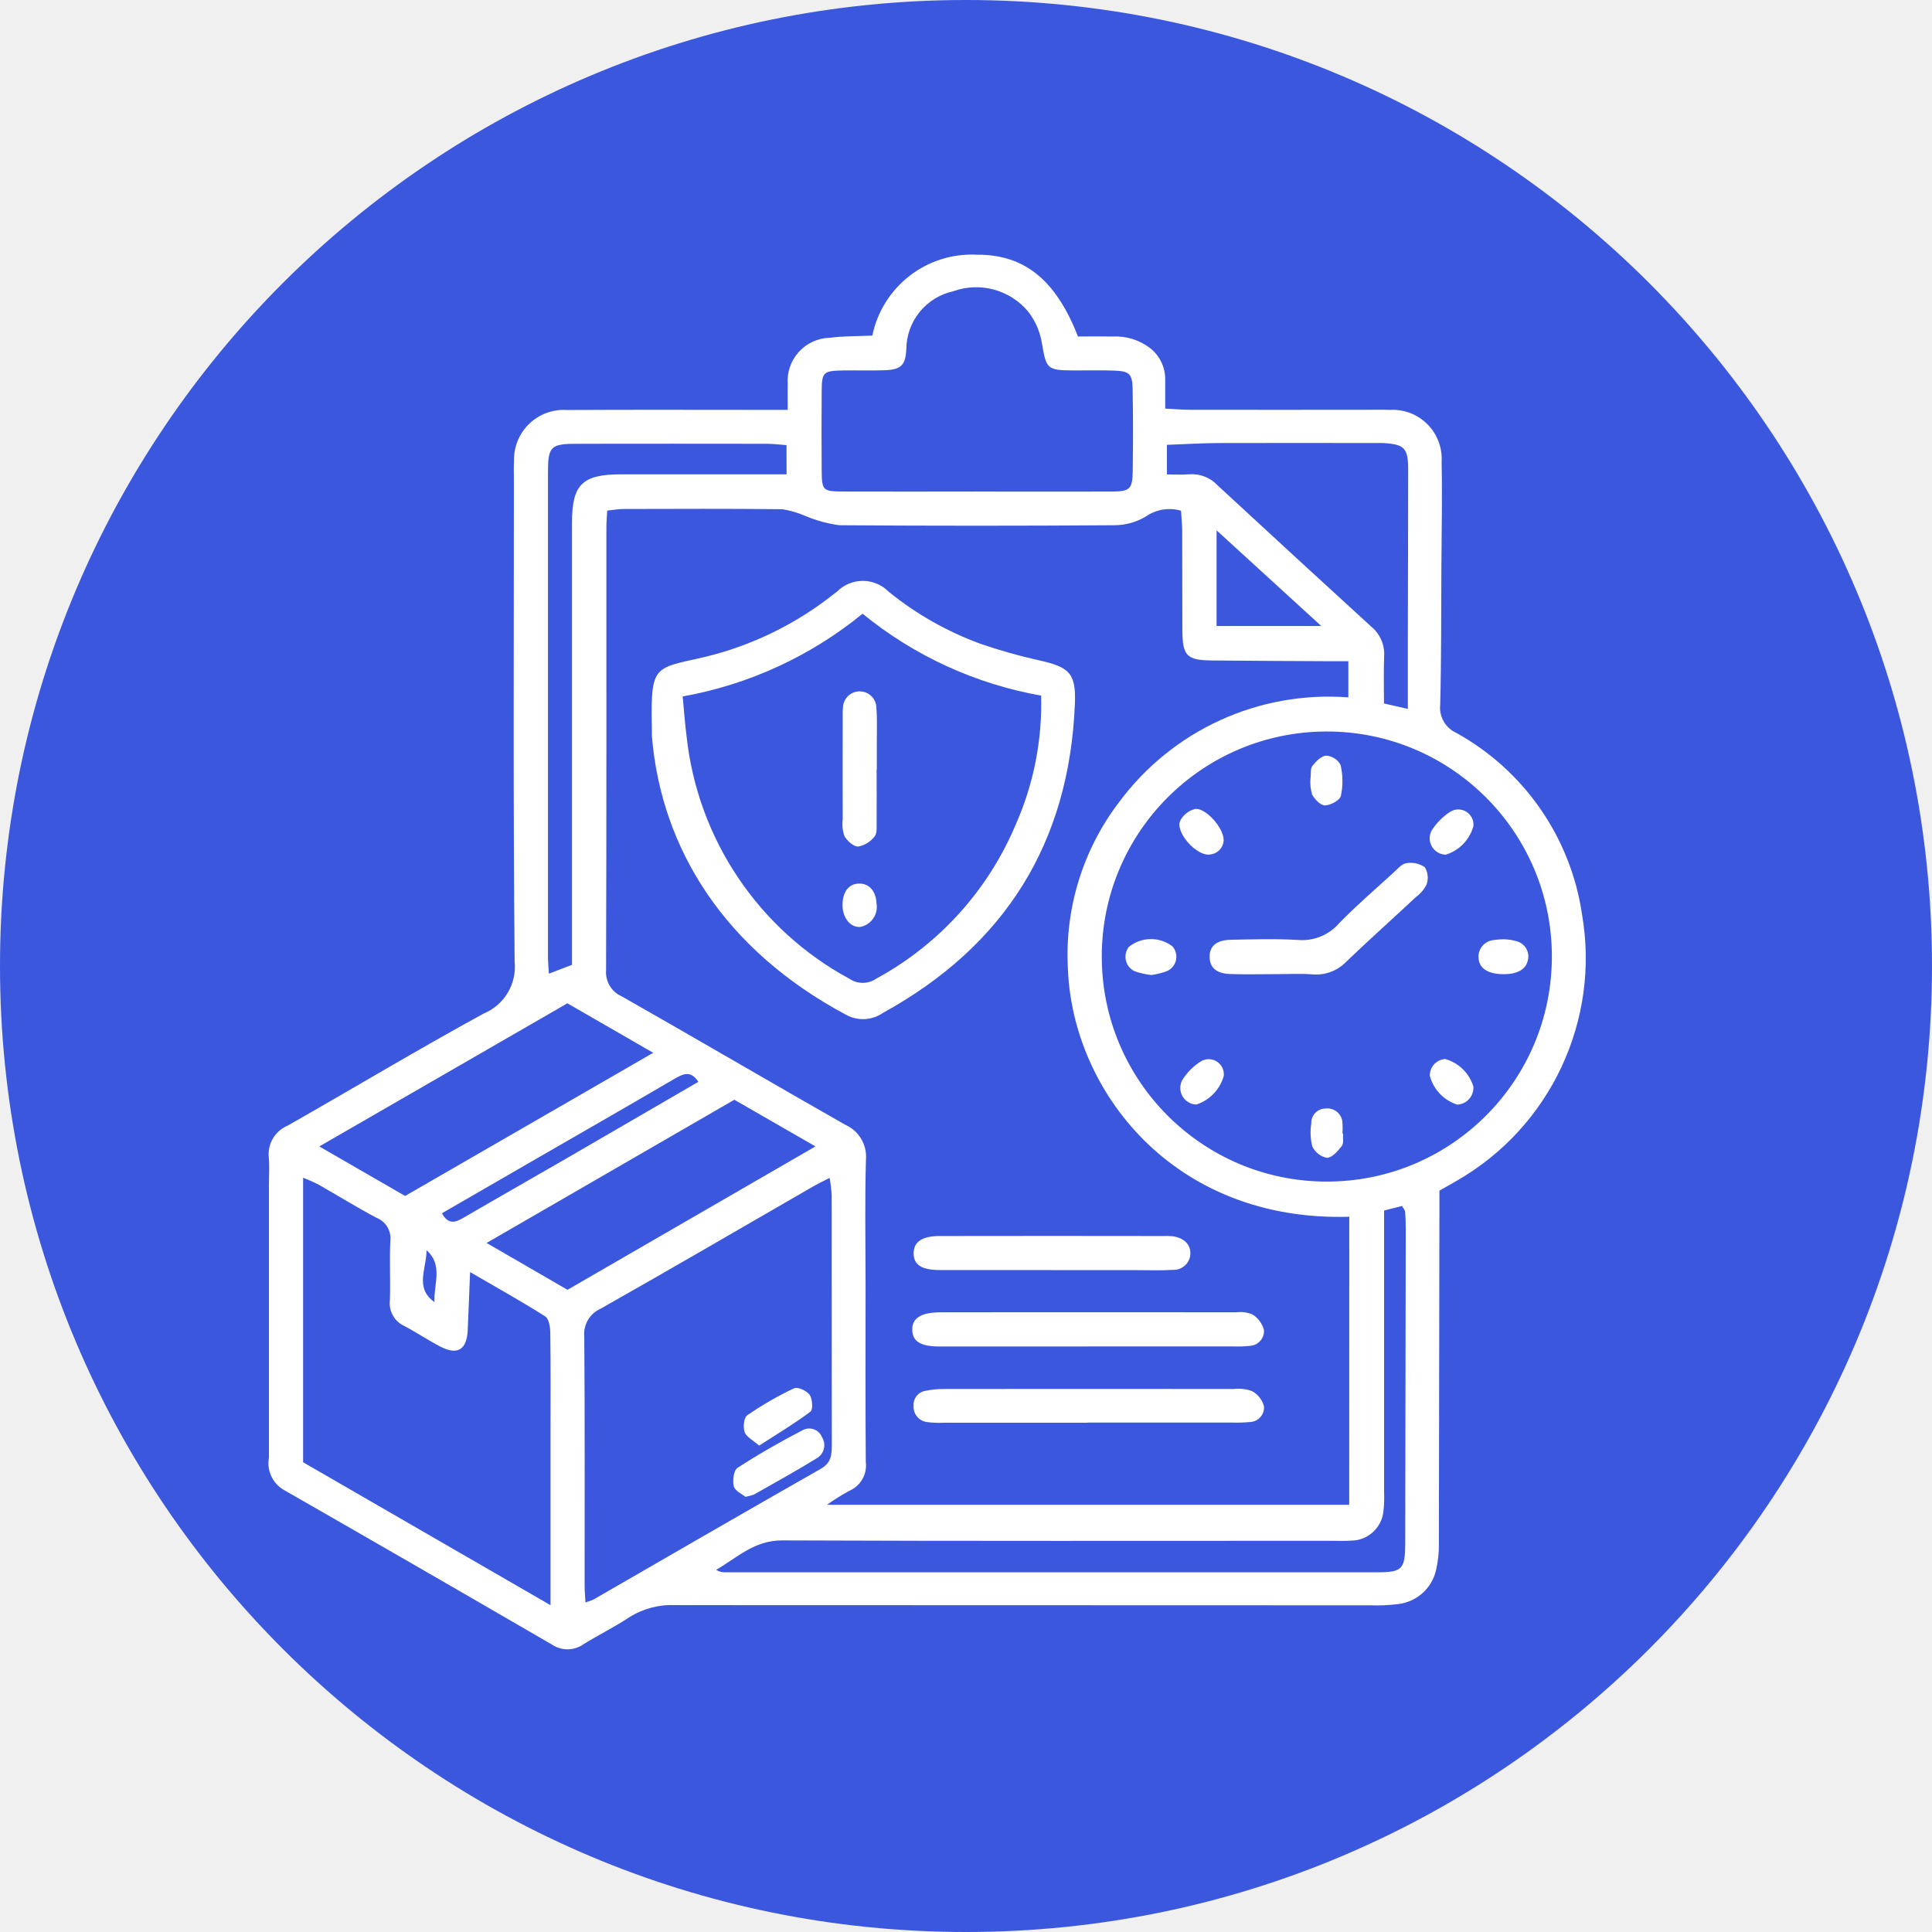
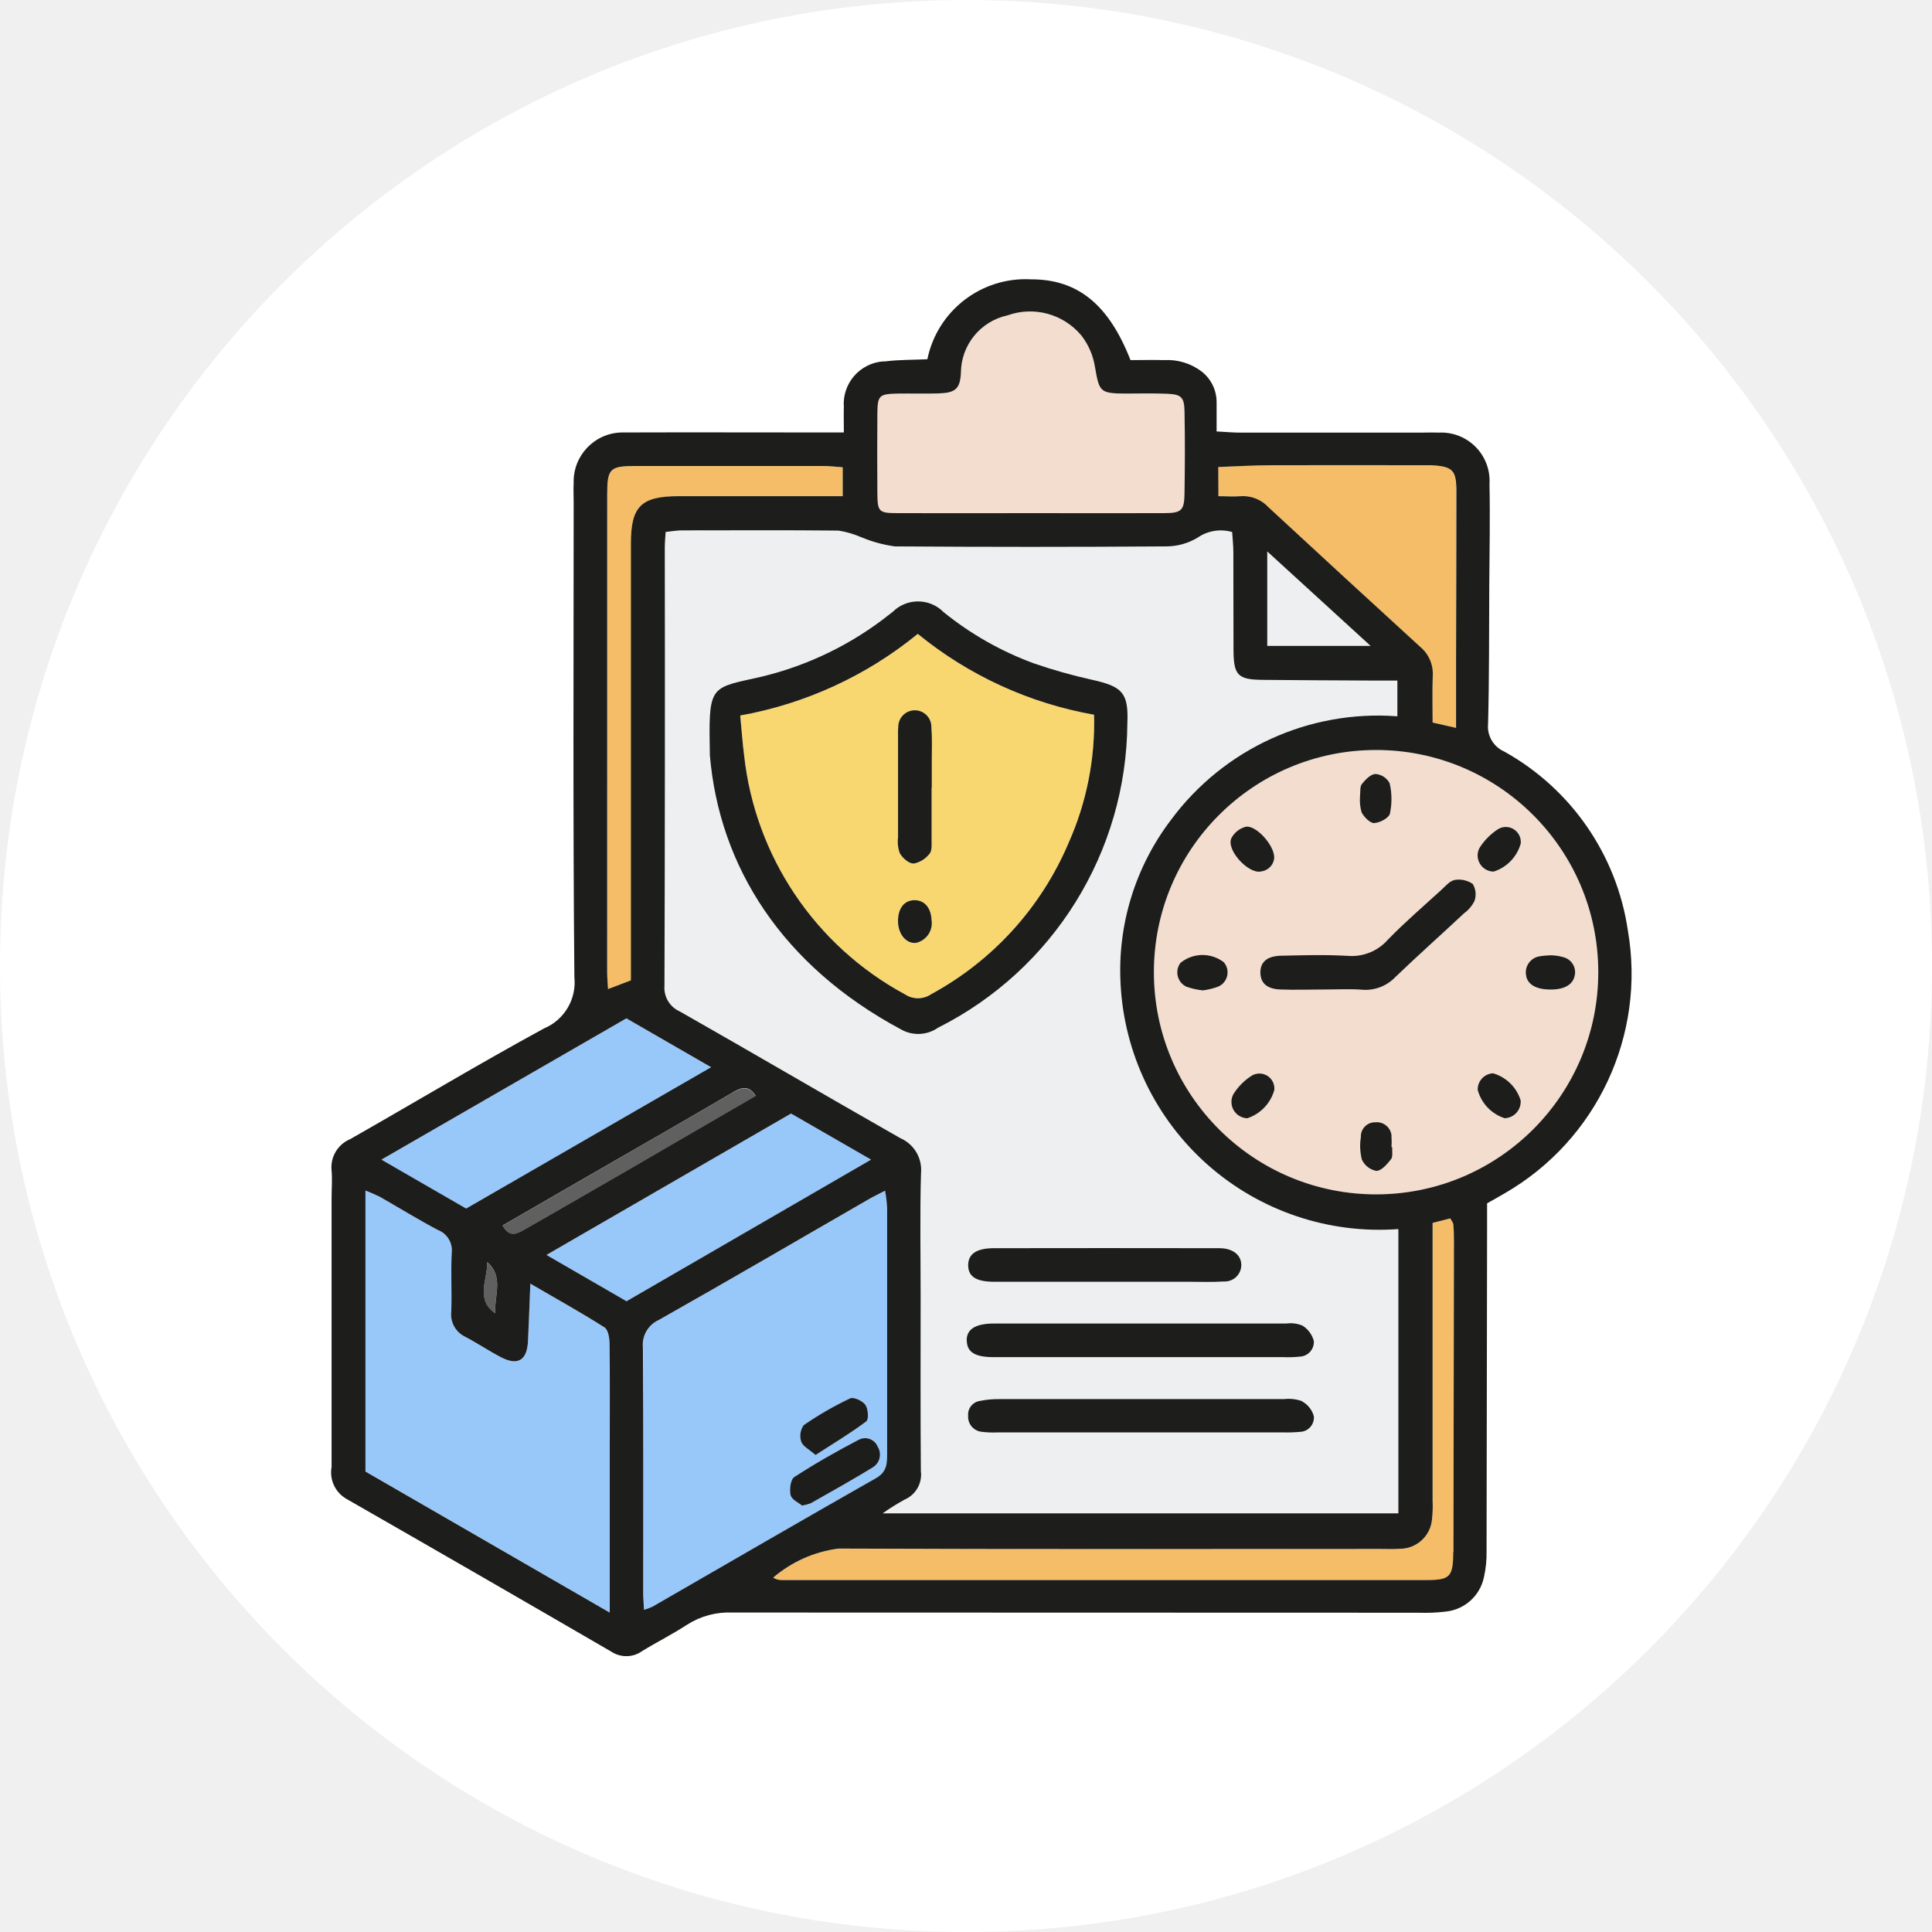
- <svg xmlns="http://www.w3.org/2000/svg" width="107" height="107" viewBox="0 0 107 107">
+ <svg xmlns="http://www.w3.org/2000/svg" width="70" height="70" viewBox="0 0 70 70">
  <defs>
    <clipPath id="clip-path">
-       <rect id="Rectángulo_404304" data-name="Rectángulo 404304" width="72.94" height="77.246" fill="#fff" />
+       <rect id="Rectángulo_404365" data-name="Rectángulo 404365" width="47.12" height="49.889" fill="none" />
+     </clipPath>
+     <clipPath id="clip-path-2">
+       <rect id="Rectángulo_404357" data-name="Rectángulo 404357" width="8.852" height="15.29" fill="none" />
+     </clipPath>
+     <clipPath id="clip-path-3">
+       <rect id="Rectángulo_404358" data-name="Rectángulo 404358" width="11.763" height="6.798" fill="none" />
+     </clipPath>
+     <clipPath id="clip-path-4">
+       <rect id="Rectángulo_404359" data-name="Rectángulo 404359" width="11.944" height="6.891" fill="none" />
+     </clipPath>
+     <clipPath id="clip-path-5">
+       <rect id="Rectángulo_404360" data-name="Rectángulo 404360" width="24.666" height="13.104" fill="none" />
+     </clipPath>
+     <clipPath id="clip-path-6">
+       <rect id="Rectángulo_404361" data-name="Rectángulo 404361" width="3.746" height="3.423" fill="none" />
+     </clipPath>
+     <clipPath id="clip-path-7">
+       <rect id="Rectángulo_404362" data-name="Rectángulo 404362" width="8.628" height="9.514" fill="none" />
+     </clipPath>
+     <clipPath id="clip-path-8">
+       <rect id="Rectángulo_404363" data-name="Rectángulo 404363" width="11.141" height="7.311" fill="none" />
+     </clipPath>
+     <clipPath id="clip-path-9">
+       <rect id="Rectángulo_404364" data-name="Rectángulo 404364" width="8.535" height="18.956" fill="none" />
    </clipPath>
  </defs>
-   <g id="Grupo_1103357" data-name="Grupo 1103357" transform="translate(-227 -2341.41)">
-     <g id="Grupo_1103356" data-name="Grupo 1103356">
-       <g id="Grupo_156312" data-name="Grupo 156312" transform="translate(227 2341.41)">
-         <path id="Elipse_5845" data-name="Elipse 5845" d="M53.5,0A53.5,53.5,0,1,1,0,53.5,53.5,53.5,0,0,1,53.5,0Z" fill="#3b57de" />
-       </g>
-     </g>
-     <g id="Grupo_1103253" data-name="Grupo 1103253" transform="translate(241.878 2355.518)">
-       <g id="Grupo_1103252" data-name="Grupo 1103252" clip-path="url(#clip-path)">
-         <path id="Trazado_879713" data-name="Trazado 879713" d="M28.749,8.594c0-.576-.012-1,0-1.422A2.391,2.391,0,0,1,31.075,4.6c.767-.1,1.548-.083,2.359-.121A5.625,5.625,0,0,1,39.248,0c2.628-.011,4.364,1.42,5.575,4.53.6,0,1.25-.015,1.9,0a3.169,3.169,0,0,1,2.083.633,2.18,2.18,0,0,1,.849,1.722c0,.5,0,1.005,0,1.636.5.026.913.065,1.325.066q5.032.007,10.064,0c.351,0,.7-.009,1.053.007a2.715,2.715,0,0,1,2.866,2.88c.039,1.911,0,3.823-.012,5.734-.014,2.574,0,5.15-.067,7.723a1.531,1.531,0,0,0,.905,1.558,13.782,13.782,0,0,1,6.95,10.041,14.224,14.224,0,0,1-6.907,14.74c-.3.18-.607.346-.991.564,0,.408,0,.831,0,1.253q-.011,9.128-.029,18.256a6.157,6.157,0,0,1-.156,1.5,2.443,2.443,0,0,1-2.137,1.893,9.683,9.683,0,0,1-1.517.064q-19.251,0-38.5-.011a4.37,4.37,0,0,0-2.538.68c-.812.535-1.69.97-2.519,1.48a1.531,1.531,0,0,1-1.741.033Q8.281,72.67.825,68.4a1.712,1.712,0,0,1-.809-1.778q.006-7.548,0-15.1c0-.507.036-1.017-.007-1.521a1.715,1.715,0,0,1,1.047-1.768c3.625-2.061,7.2-4.21,10.858-6.209a2.8,2.8,0,0,0,1.71-2.873c-.084-8.894-.042-17.788-.041-26.682,0-.351-.014-.7.007-1.053A2.752,2.752,0,0,1,16.524,8.6c3.589-.02,7.178-.007,10.766-.007h1.459m31.1,44.687c-9.754.292-15.34-6.985-15.584-13.757a13.938,13.938,0,0,1,2.832-9.2,14.435,14.435,0,0,1,12.7-5.807V22.512c-.478,0-.864,0-1.25,0-2.107-.012-4.213-.019-6.32-.041-1.377-.015-1.614-.259-1.622-1.665-.011-1.834,0-3.667-.009-5.5,0-.377-.043-.755-.066-1.128a2.285,2.285,0,0,0-1.946.32,3.417,3.417,0,0,1-1.76.484q-7.607.054-15.214,0a7.387,7.387,0,0,1-1.878-.512,5.183,5.183,0,0,0-1.285-.375c-2.925-.033-5.851-.02-8.777-.013-.3,0-.594.056-.918.089-.019.343-.046.611-.046.88,0,8.192.007,16.385-.018,24.577a1.456,1.456,0,0,0,.874,1.449c4.133,2.349,8.234,4.754,12.366,7.105a1.936,1.936,0,0,1,1.153,1.942c-.067,2.3-.022,4.6-.021,6.9,0,3.277-.014,6.554.012,9.831a1.526,1.526,0,0,1-.907,1.6,12.42,12.42,0,0,0-1.243.777H59.845Zm-1.217-1.947a12.464,12.464,0,1,0-.053-24.928,12.464,12.464,0,1,0,.053,24.928M17.548,74.643a3.853,3.853,0,0,0,.457-.171c4.186-2.411,8.362-4.839,12.563-7.224.61-.347.623-.812.622-1.368q-.006-6.9-.007-13.806a8.447,8.447,0,0,0-.114-.946c-.386.2-.665.33-.93.484-3.915,2.257-7.817,4.537-11.752,6.76a1.533,1.533,0,0,0-.906,1.556c.035,4.6.017,9.2.019,13.806,0,.27.027.54.047.91m-1.935.148V65.225c0-1.832.013-3.665-.013-5.5,0-.319-.073-.794-.283-.927-1.3-.827-2.651-1.577-4.159-2.454-.049,1.211-.086,2.216-.132,3.219-.049,1.075-.559,1.4-1.5.916-.692-.355-1.34-.8-2.029-1.158a1.384,1.384,0,0,1-.779-1.43c.034-1.091-.029-2.185.023-3.274a1.219,1.219,0,0,0-.764-1.278c-1.1-.583-2.16-1.242-3.244-1.858a8.886,8.886,0,0,0-.823-.363V66.877l13.7,7.914M39.2,13.117c2.5,0,4.993.009,7.489,0,1.018-.005,1.154-.139,1.167-1.145.019-1.521.023-3.043-.006-4.564-.015-.8-.19-.956-.979-.988s-1.56-.006-2.34-.011c-1.421-.009-1.462-.1-1.7-1.479a3.868,3.868,0,0,0-.762-1.776,3.748,3.748,0,0,0-4.153-1.131,3.311,3.311,0,0,0-2.6,3.215C35.273,6.15,35,6.371,34.069,6.4c-.74.022-1.482,0-2.223.009-1.142.02-1.209.082-1.217,1.189q-.016,2.165,0,4.33c.008,1.132.054,1.182,1.2,1.187,2.457.011,4.915,0,7.373,0M61.777,52.935c0,.558,0,.985,0,1.412q0,7.082,0,14.163a6.86,6.86,0,0,1-.033,1.051,1.812,1.812,0,0,1-1.814,1.657c-.349.027-.7.009-1.053.009-10.145,0-20.289.021-30.433-.022-1.544-.007-2.5.957-3.66,1.631a.857.857,0,0,0,.487.135q18.084,0,36.169,0c1.344,0,1.5-.185,1.508-1.592q.019-8.72.028-17.441c0-.312-.007-.624-.035-.934-.009-.1-.1-.188-.17-.323l-.991.255m1.312-27.779c0-1.334,0-2.5,0-3.663.006-3.2.018-6.4.018-9.594,0-1.205-.207-1.406-1.422-1.471-.117-.006-.234,0-.351,0-2.847,0-5.694-.008-8.541,0-1,0-2,.062-3.045.1v1.639c.467,0,.854.029,1.236-.007a1.945,1.945,0,0,1,1.571.614Q56.8,16.7,61.079,20.61a1.964,1.964,0,0,1,.7,1.643c-.033.85-.008,1.7-.008,2.6l1.314.3M2.806,49.386l4.753,2.743L21.3,44.2l-4.754-2.741L2.806,49.386m13.746,7.94,13.733-7.941L25.793,46.8,12.071,54.732l4.482,2.594M28.68,10.544c-.4-.028-.742-.072-1.084-.073q-5.263-.008-10.526,0c-1.46,0-1.6.148-1.6,1.615q0,13.392,0,26.784c0,.291.03.582.05.947l1.281-.488V37.993q0-11.579,0-23.158c0-2.112.569-2.67,2.714-2.672q4.035,0,8.07,0h1.1ZM58.3,20.565l-5.8-5.3v5.3ZM23.8,45.81c-.409-.628-.812-.466-1.3-.182-2.615,1.531-5.245,3.037-7.87,4.552L9.6,53.086c.339.632.723.524,1.174.26,1.88-1.095,3.772-2.169,5.656-3.259,2.449-1.417,4.894-2.841,7.369-4.278M8.742,55.133c.018.989-.676,2.094.441,2.871-.049-.981.5-2.048-.441-2.871" transform="translate(0 -0.001)" fill="#fff" />
-         <path id="Trazado_879714" data-name="Trazado 879714" d="M90.611,85.748c-.068-3.75-.043-3.74,2.424-4.278a18.476,18.476,0,0,0,7.279-3.313c.187-.141.366-.291.555-.429a2.012,2.012,0,0,1,2.859.02,17.765,17.765,0,0,0,5.057,2.871,29.713,29.713,0,0,0,3.249.92c1.7.375,2.072.719,2,2.422-.313,7.7-3.877,13.385-10.618,17.1a1.947,1.947,0,0,1-2.067.106c-6.666-3.566-10.214-9.126-10.74-15.417m21.556-2.254a21.567,21.567,0,0,1-9.889-4.536,21.8,21.8,0,0,1-9.963,4.582c.078.812.125,1.507.215,2.2a17.385,17.385,0,0,0,9.021,13.438,1.319,1.319,0,0,0,1.491-.012,17.367,17.367,0,0,0,7.705-8.5,16.54,16.54,0,0,0,1.42-7.169" transform="translate(-69.382 -59.079)" fill="#fff" />
-         <path id="Trazado_879715" data-name="Trazado 879715" d="M161.919,252.034q-4.1,0-8.192,0c-1.03,0-1.478-.28-1.5-.9-.026-.657.474-.991,1.553-.992q8.191-.008,16.383,0a1.739,1.739,0,0,1,.907.119,1.451,1.451,0,0,1,.637.866.826.826,0,0,1-.777.873,6.524,6.524,0,0,1-.934.03q-4.037,0-8.074,0" transform="translate(-116.582 -191.57)" fill="#fff" />
-         <path id="Trazado_879716" data-name="Trazado 879716" d="M162.192,270.157q-3.975,0-7.95,0a5.22,5.22,0,0,1-.933-.035.848.848,0,0,1-.752-.9.781.781,0,0,1,.669-.833,4.947,4.947,0,0,1,1.041-.1q8.008-.008,16.016,0a2.188,2.188,0,0,1,1.026.122,1.351,1.351,0,0,1,.654.838.806.806,0,0,1-.771.869,7.475,7.475,0,0,1-.933.032q-4.033,0-8.067,0" transform="translate(-116.837 -205.471)" fill="#fff" />
-         <path id="Trazado_879717" data-name="Trazado 879717" d="M160.229,233.965c-2.067,0-4.134.005-6.2,0-1.031,0-1.469-.291-1.468-.925s.459-.958,1.452-.96q6.2-.011,12.4,0a3.661,3.661,0,0,1,.468.011c.631.081,1,.428,1.008.934a.93.93,0,0,1-.992.93c-.66.043-1.325.015-1.988.015h-4.68" transform="translate(-116.839 -177.734)" fill="#fff" />
-         <path id="Trazado_879718" data-name="Trazado 879718" d="M226.161,150c-.818,0-1.637.023-2.455-.007-.749-.028-1.108-.345-1.13-.91-.023-.616.356-.969,1.166-.986,1.246-.026,2.5-.064,3.74.01a2.7,2.7,0,0,0,2.258-.919c.949-.976,1.987-1.867,2.994-2.787.228-.208.466-.5.732-.546a1.382,1.382,0,0,1,1.029.223,1.126,1.126,0,0,1,.1.946,1.877,1.877,0,0,1-.588.7c-1.282,1.2-2.59,2.364-3.854,3.577a2.313,2.313,0,0,1-1.887.711c-.7-.052-1.4-.011-2.1-.011Z" transform="translate(-170.461 -110.157)" fill="#fff" />
-         <path id="Trazado_879719" data-name="Trazado 879719" d="M204.106,163.863a4.308,4.308,0,0,1-.907-.2.888.888,0,0,1-.341-1.358,1.956,1.956,0,0,1,2.42-.025.871.871,0,0,1-.3,1.363,4.072,4.072,0,0,1-.873.219" transform="translate(-155.217 -123.972)" fill="#fff" />
-         <path id="Trazado_879720" data-name="Trazado 879720" d="M217.882,132.826a.827.827,0,0,1-.755.781c-.709.128-1.929-1.2-1.657-1.86a1.271,1.271,0,0,1,.82-.656c.565-.1,1.6,1.029,1.592,1.734" transform="translate(-164.989 -100.392)" fill="#fff" />
-         <path id="Trazado_879721" data-name="Trazado 879721" d="M287.641,161.922a2.715,2.715,0,0,1,.682.115.872.872,0,0,1,.579,1.109c-.132.51-.7.756-1.541.7-.707-.045-1.144-.354-1.169-.872a.917.917,0,0,1,.768-1,4.492,4.492,0,0,1,.681-.055" transform="translate(-219.18 -124.009)" fill="#fff" />
-         <path id="Trazado_879722" data-name="Trazado 879722" d="M218,191.167a2.331,2.331,0,0,1-1.518,1.586.919.919,0,0,1-.79-1.337,3.243,3.243,0,0,1,1.042-1.056.839.839,0,0,1,1.266.807" transform="translate(-165.102 -145.688)" fill="#fff" />
-         <path id="Trazado_879723" data-name="Trazado 879723" d="M246.448,119.725c.029-.237-.019-.528.1-.683.2-.25.507-.561.775-.568a.983.983,0,0,1,.788.519,3.922,3.922,0,0,1,.017,1.709c-.058.246-.565.52-.877.53-.24.008-.575-.334-.717-.6a2.415,2.415,0,0,1-.09-.908" transform="translate(-188.743 -90.734)" fill="#fff" />
-         <path id="Trazado_879724" data-name="Trazado 879724" d="M275.488,190.225a2.28,2.28,0,0,1,1.571,1.528.936.936,0,0,1-.9,1,2.293,2.293,0,0,1-1.513-1.592.91.91,0,0,1,.847-.933" transform="translate(-210.336 -145.685)" fill="#fff" />
-         <path id="Trazado_879725" data-name="Trazado 879725" d="M277.011,132.1a2.3,2.3,0,0,1-1.524,1.578.907.907,0,0,1-.791-1.332,3.443,3.443,0,0,1,1.051-1.057.843.843,0,0,1,1.265.811" transform="translate(-210.288 -100.452)" fill="#fff" />
-         <path id="Trazado_879726" data-name="Trazado 879726" d="M248.265,203.339c-.017.231.05.526-.068.678-.217.28-.539.653-.823.657a1.132,1.132,0,0,1-.814-.639,3.133,3.133,0,0,1-.054-1.258.792.792,0,0,1,.792-.833.834.834,0,0,1,.935.816,4.405,4.405,0,0,1,0,.578h.027" transform="translate(-188.761 -154.658)" fill="#fff" />
-         <path id="Trazado_879727" data-name="Trazado 879727" d="M110.562,281.424c-.183-.155-.575-.327-.64-.583-.08-.315-.007-.883.207-1.022,1.163-.755,2.373-1.443,3.6-2.083a.765.765,0,0,1,1.081.391.836.836,0,0,1-.258,1.14c-1.15.71-2.335,1.362-3.51,2.031a2.509,2.509,0,0,1-.484.126" transform="translate(-84.16 -212.634)" fill="#fff" />
-         <path id="Trazado_879728" data-name="Trazado 879728" d="M113.229,271.21c-.346-.3-.705-.475-.8-.741s-.048-.8.137-.93a18.572,18.572,0,0,1,2.6-1.5c.2-.095.706.138.864.364s.193.818.043.93c-.884.663-1.839,1.233-2.838,1.879" transform="translate(-86.066 -205.26)" fill="#fff" />
-         <path id="Trazado_879729" data-name="Trazado 879729" d="M137.623,107.5c0,.975.007,1.949,0,2.924,0,.269.032.616-.115.788a1.493,1.493,0,0,1-.9.556c-.253.013-.608-.306-.764-.569a1.917,1.917,0,0,1-.1-.911c-.007-1.871,0-3.742,0-5.613,0-.2-.006-.391.013-.584a.927.927,0,1,1,1.854.019c.05.62.02,1.246.023,1.87,0,.507,0,1.014,0,1.52" transform="translate(-103.951 -78.992)" fill="#fff" />
-         <path id="Trazado_879730" data-name="Trazado 879730" d="M135.748,149.958c-.013-.753.345-1.222.931-1.218.554,0,.918.423.951,1.1a1.133,1.133,0,0,1-.886,1.3c-.543.049-.983-.472-1-1.18" transform="translate(-103.963 -113.913)" fill="#fff" />
+   <g id="Grupo_1103451" data-name="Grupo 1103451" transform="translate(-764.445 -2638.285)">
+     <circle id="Elipse_11610" data-name="Elipse 11610" cx="35" cy="35" r="35" transform="translate(764.445 2638.285)" fill="#fff" />
+     <g id="Grupo_1103432" data-name="Grupo 1103432" transform="translate(776.445 2648.401)">
+       <g id="Grupo_1103431" data-name="Grupo 1103431" clip-path="url(#clip-path)">
+         <g id="Grupo_1103409" data-name="Grupo 1103409" transform="translate(1.241 33.02)" style="isolation: isolate">
+           <g id="Grupo_1103408" data-name="Grupo 1103408">
+             <g id="Grupo_1103407" data-name="Grupo 1103407" clip-path="url(#clip-path-2)">
+               <path id="Trazado_879802" data-name="Trazado 879802" d="M10.58,56.087c-.84-.534-1.712-1.018-2.686-1.585-.032.782-.056,1.431-.085,2.079-.032.694-.361.9-.969.592-.447-.229-.865-.517-1.31-.748a.894.894,0,0,1-.5-.924c.022-.7-.019-1.411.015-2.114a.788.788,0,0,0-.493-.825c-.71-.377-1.4-.8-2.1-1.2a5.722,5.722,0,0,0-.532-.234V61.3l8.848,5.111h0V60.238c0-1.183.008-2.367-.008-3.552,0-.206-.047-.513-.183-.6" transform="translate(-1.921 -51.127)" fill="#98c7f9" />
+             </g>
+           </g>
+         </g>
+         <g id="Grupo_1103412" data-name="Grupo 1103412" transform="translate(7.804 30.231)" style="isolation: isolate">
+           <g id="Grupo_1103411" data-name="Grupo 1103411">
+             <g id="Grupo_1103410" data-name="Grupo 1103410" clip-path="url(#clip-path-3)">
+               <path id="Trazado_879803" data-name="Trazado 879803" d="M20.945,46.809l-8.862,5.123,2.895,1.675,8.869-5.128Z" transform="translate(-12.083 -46.809)" fill="#98c7f9" />
+             </g>
+           </g>
+         </g>
+         <path id="Trazado_879804" data-name="Trazado 879804" d="M8.969,57c-.032-.633.323-1.323-.285-1.854.012.639-.437,1.352.285,1.854" transform="translate(-3.031 -19.529)" fill="#606060" />
+         <g id="Grupo_1103415" data-name="Grupo 1103415" transform="translate(1.82 26.781)" style="isolation: isolate">
+           <g id="Grupo_1103414" data-name="Grupo 1103414">
+             <g id="Grupo_1103413" data-name="Grupo 1103413" clip-path="url(#clip-path-4)">
+               <path id="Trazado_879805" data-name="Trazado 879805" d="M14.762,43.238l-3.07-1.77-8.874,5.12,3.07,1.772Z" transform="translate(-2.818 -41.467)" fill="#98c7f9" />
+             </g>
+           </g>
+         </g>
+         <path id="Trazado_879806" data-name="Trazado 879806" d="M26.344,60.663q0-4.456,0-8.917a5.4,5.4,0,0,0-.074-.611c-.249.129-.429.213-.6.313-2.528,1.458-5.049,2.93-7.59,4.366a.99.99,0,0,0-.585,1c.023,2.971.011,5.942.012,8.917,0,.174.017.349.03.588h0a2.423,2.423,0,0,0,.3-.11c2.7-1.557,5.4-3.125,8.114-4.666.394-.224.4-.524.4-.884M23.315,59.63a12.012,12.012,0,0,1,1.679-.969c.129-.061.456.089.558.235s.125.528.028.6c-.571.428-1.188.8-1.833,1.214h0c-.223-.194-.455-.307-.517-.479a.674.674,0,0,1,.088-.6m.247,2.832a1.569,1.569,0,0,1-.311.081h0c-.118-.1-.371-.211-.413-.376-.052-.2,0-.57.134-.66.751-.488,1.533-.932,2.325-1.345a.494.494,0,0,1,.671.194.526.526,0,0,1,.027.058.54.54,0,0,1-.167.736c-.743.459-1.508.88-2.267,1.312" transform="translate(-6.193 -18.11)" fill="#98c7f9" />
+         <path id="Trazado_879807" data-name="Trazado 879807" d="M54.186,26.414a8.05,8.05,0,1,0,8.067,8.033,8.05,8.05,0,0,0-8.067-8.033m-.564,1.671c.019-.153-.012-.341.065-.441.129-.161.327-.362.5-.367a.634.634,0,0,1,.509.335,2.536,2.536,0,0,1,.011,1.1c-.037.159-.365.336-.566.342-.155.005-.371-.216-.463-.388a1.564,1.564,0,0,1-.058-.586ZM48.627,34.9a.546.546,0,0,1-.136.087,2.651,2.651,0,0,1-.564.141h0A2.792,2.792,0,0,1,47.342,35a.573.573,0,0,1-.22-.877,1.264,1.264,0,0,1,1.563-.016.562.562,0,0,1-.058.793m.329-5.284a.82.82,0,0,1,.53-.424c.365-.065,1.033.665,1.028,1.12h0a.533.533,0,0,1-.488.5c-.458.083-1.246-.775-1.07-1.2m.581,10.146a.594.594,0,0,1-.51-.863,2.1,2.1,0,0,1,.673-.682.542.542,0,0,1,.818.521,1.5,1.5,0,0,1-.98,1.024m5.2,1.482c-.14.181-.348.422-.532.424a.731.731,0,0,1-.526-.413,2.026,2.026,0,0,1-.035-.812.511.511,0,0,1,.484-.537h.027a.539.539,0,0,1,.6.47.423.423,0,0,1,0,.057,2.769,2.769,0,0,1,0,.373h.021c-.011.149.032.34-.044.438m3.034-9.36a1.208,1.208,0,0,1-.38.452c-.828.775-1.673,1.527-2.489,2.31a1.494,1.494,0,0,1-1.219.459c-.452-.034-.9-.007-1.356-.007h0c-.528,0-1.057.015-1.586,0-.484-.018-.716-.223-.73-.588-.015-.4.23-.626.753-.637.8-.017,1.615-.041,2.415.006a1.745,1.745,0,0,0,1.458-.594c.613-.63,1.283-1.206,1.934-1.8.147-.134.3-.323.473-.353a.894.894,0,0,1,.665.144.728.728,0,0,1,.065.611m1.111,7.879h-.02a1.482,1.482,0,0,1-.977-1.028.588.588,0,0,1,.547-.6l0,0a1.473,1.473,0,0,1,1.015.987.6.6,0,0,1-.561.645m.561-9.958a1.485,1.485,0,0,1-.984,1.019.585.585,0,0,1-.511-.86,2.223,2.223,0,0,1,.679-.683.545.545,0,0,1,.817.524Zm1.122,4.044v0a1.757,1.757,0,0,1,.44.074.564.564,0,0,1,.379.7l-.005.015c-.085.329-.452.488-1,.452-.457-.029-.739-.229-.755-.563a.592.592,0,0,1,.5-.646,2.949,2.949,0,0,1,.44-.036" transform="translate(-16.345 -9.355)" fill="#f2ddcf" />
+         <g id="Grupo_1103418" data-name="Grupo 1103418" transform="translate(16.014 34.029)" style="isolation: isolate">
+           <g id="Grupo_1103417" data-name="Grupo 1103417">
+             <g id="Grupo_1103416" data-name="Grupo 1103416" clip-path="url(#clip-path-5)">
+               <path id="Trazado_879808" data-name="Trazado 879808" d="M49.33,52.69l-.64.165h0V62.913a4.412,4.412,0,0,1-.021.679,1.17,1.17,0,0,1-1.172,1.07c-.225.017-.452.006-.68.006-6.552,0-13.1.014-19.655-.014A4.534,4.534,0,0,0,24.8,65.707a.553.553,0,0,0,.315.087H48.47c.868,0,.969-.119.974-1.028q.013-5.631.018-11.264c0-.2,0-.4-.023-.6-.006-.065-.065-.121-.11-.209" transform="translate(-24.796 -52.69)" fill="#f5bd67" />
+             </g>
+           </g>
+         </g>
+         <path id="Trazado_879809" data-name="Trazado 879809" d="M17.943,45.547c-1.689.989-3.387,1.961-5.083,2.94L9.612,50.364c.219.408.467.338.758.168,1.214-.707,2.436-1.4,3.653-2.1,1.582-.915,3.161-1.835,4.759-2.763h0c-.264-.406-.524-.3-.84-.118" transform="translate(-3.404 -16.073)" fill="#606060" />
+         <g id="Grupo_1103421" data-name="Grupo 1103421" transform="translate(33.914 9.864)" style="isolation: isolate">
+           <g id="Grupo_1103420" data-name="Grupo 1103420">
+             <g id="Grupo_1103419" data-name="Grupo 1103419" clip-path="url(#clip-path-6)">
+               <path id="Trazado_879810" data-name="Trazado 879810" d="M52.512,18.7h3.746l-3.746-3.423Z" transform="translate(-52.512 -15.274)" fill="#edeff1" />
+             </g>
+           </g>
+         </g>
+         <g id="Grupo_1103424" data-name="Grupo 1103424" transform="translate(32.139 6.739)" style="isolation: isolate">
+           <g id="Grupo_1103423" data-name="Grupo 1103423">
+             <g id="Grupo_1103422" data-name="Grupo 1103422" clip-path="url(#clip-path-7)">
+               <path id="Trazado_879811" data-name="Trazado 879811" d="M50.561,11.555a1.255,1.255,0,0,1,1.015.4q2.74,2.534,5.5,5.06a1.268,1.268,0,0,1,.452,1.061c-.021.549-.005,1.1-.005,1.679l.849.194,0,0V17.583c0-2.067.012-4.133.012-6.2,0-.779-.134-.908-.918-.95-.076,0-.151,0-.227,0-1.839,0-3.677-.005-5.516,0-.646,0-1.292.04-1.967.065V11.56c.3,0,.552.019.8,0" transform="translate(-49.763 -10.434)" fill="#f5bd67" />
+             </g>
+           </g>
+         </g>
+         <g id="Grupo_1103427" data-name="Grupo 1103427" transform="translate(19.784 1.169)" style="isolation: isolate">
+           <g id="Grupo_1103426" data-name="Grupo 1103426">
+             <g id="Grupo_1103425" data-name="Grupo 1103425" clip-path="url(#clip-path-8)">
+               <path id="Trazado_879812" data-name="Trazado 879812" d="M31.413,9.117c1.587.007,3.174,0,4.762,0h0c1.615,0,3.225.006,4.837,0,.657,0,.745-.09.754-.739.012-.982.015-1.965,0-2.948-.01-.517-.123-.617-.632-.638s-1.008,0-1.511-.007c-.918-.006-.944-.065-1.1-.955a2.5,2.5,0,0,0-.492-1.147,2.42,2.42,0,0,0-2.682-.73A2.138,2.138,0,0,0,33.665,4.03c-.028.589-.2.732-.805.75-.478.014-.957,0-1.436.006-.738.013-.781.053-.786.768q-.011,1.4,0,2.8c.005.731.035.763.775.767" transform="translate(-30.633 -1.81)" fill="#f2ddcf" />
+             </g>
+           </g>
+         </g>
+         <path id="Trazado_879813" data-name="Trazado 879813" d="M23.082,24.27a11.226,11.226,0,0,0,5.826,8.679.852.852,0,0,0,.963-.008,11.214,11.214,0,0,0,4.976-5.49,10.681,10.681,0,0,0,.917-4.63v0a13.931,13.931,0,0,1-6.387-2.93,14.078,14.078,0,0,1-6.435,2.959c.05.524.081.973.139,1.421m5.585,2.992c0-1.208,0-2.417,0-3.625,0-.129,0-.253.008-.377a.6.6,0,0,1,1.2.012c.032.4.013.8.015,1.208v.982H29.88c0,.63,0,1.259,0,1.888,0,.174.021.4-.074.509a.963.963,0,0,1-.581.359c-.163.008-.393-.2-.493-.367a1.24,1.24,0,0,1-.065-.588m-.005,3.067c-.008-.486.223-.789.6-.787.358,0,.593.273.614.71a.732.732,0,0,1-.572.84c-.351.032-.635-.3-.646-.762Z" transform="translate(-8.125 -7.044)" fill="#f8d771" />
+         <path id="Trazado_879814" data-name="Trazado 879814" d="M19.333,14.087a5.816,5.816,0,0,0-.593.058c-.012.222-.03.395-.03.568q0,7.936-.012,15.873a.941.941,0,0,0,.564.936c2.669,1.517,5.318,3.07,7.987,4.589a1.251,1.251,0,0,1,.745,1.254c-.043,1.485-.014,2.971-.014,4.456,0,2.116-.009,4.233.008,6.349A.986.986,0,0,1,27.4,49.2a8.059,8.059,0,0,0-.8.5h18.68l0-10.3a9.386,9.386,0,0,1-10.065-8.885,9,9,0,0,1,1.829-5.942,9.321,9.321,0,0,1,8.2-3.75V19.532h-.807c-1.361-.008-2.721-.012-4.082-.027-.889-.009-1.042-.167-1.048-1.075-.007-1.184,0-2.368-.006-3.552,0-.243-.028-.488-.043-.729a1.473,1.473,0,0,0-1.257.207,2.208,2.208,0,0,1-1.137.313q-4.913.035-9.826,0a4.764,4.764,0,0,1-1.213-.331A3.345,3.345,0,0,0,25,14.1c-1.889-.021-3.779-.014-5.669-.009M41.754,46.744h-.02a4.815,4.815,0,0,1-.6.021h-5.21v0H30.787a3.417,3.417,0,0,1-.6-.023.548.548,0,0,1-.486-.581.5.5,0,0,1,.432-.538,3.173,3.173,0,0,1,.672-.065q5.172,0,10.344,0a1.411,1.411,0,0,1,.663.079.872.872,0,0,1,.422.541.52.52,0,0,1-.478.56M41.82,42.9a.941.941,0,0,1,.411.559.533.533,0,0,1-.5.564h0a4.179,4.179,0,0,1-.6.019H35.911l0,0H30.619c-.665,0-.955-.181-.969-.581-.017-.424.306-.64,1-.641q5.29-.006,10.581,0a1.122,1.122,0,0,1,.586.077m-3.174-2.806a2.485,2.485,0,0,1,.3.007c.408.052.646.276.651.6a.6.6,0,0,1-.6.6h-.041c-.426.028-.856.01-1.284.01H34.652v0c-1.335,0-2.67,0-4,0-.666,0-.949-.188-.948-.6s.3-.619.938-.62q4-.007,8.008,0M26.606,17.315c.121-.091.236-.188.358-.277a1.3,1.3,0,0,1,1.837,0l.009.009A11.468,11.468,0,0,0,32.077,18.9a19.07,19.07,0,0,0,2.1.595c1.1.242,1.338.464,1.292,1.564A12.449,12.449,0,0,1,28.61,32.107a1.258,1.258,0,0,1-1.335.068c-4.305-2.3-6.6-5.894-6.936-9.957h0c-.044-2.422-.028-2.415,1.566-2.763a11.939,11.939,0,0,0,4.7-2.14" transform="translate(-6.621 -4.987)" fill="#edeff1" />
+         <g id="Grupo_1103430" data-name="Grupo 1103430" transform="translate(9.999 6.766)" style="isolation: isolate">
+           <g id="Grupo_1103429" data-name="Grupo 1103429">
+             <g id="Grupo_1103428" data-name="Grupo 1103428" clip-path="url(#clip-path-9)">
+               <path id="Trazado_879815" data-name="Trazado 879815" d="M16.342,29.116V13.3c0-1.365.367-1.724,1.753-1.726h5.922l0-1.046c-.258-.018-.479-.047-.7-.048q-3.4,0-6.8,0c-.943,0-1.033.1-1.033,1.043v17.3c0,.188.019.376.032.612Z" transform="translate(-15.482 -10.476)" fill="#f5bd67" />
+             </g>
+           </g>
+         </g>
+         <path id="Trazado_879816" data-name="Trazado 879816" d="M16.564,57.335Z" transform="translate(-5.866 -20.305)" fill="#1d1d1b" />
+         <path id="Trazado_879817" data-name="Trazado 879817" d="M28.761,8.6Z" transform="translate(-10.186 -3.046)" fill="#1d1d1b" />
+         <path id="Trazado_879818" data-name="Trazado 879818" d="M42.5,17.113a.988.988,0,0,1-.584-1.006c.043-1.662.034-3.325.043-4.988.008-1.234.033-2.469.008-3.7a1.752,1.752,0,0,0-1.851-1.86c-.228-.01-.453,0-.68,0q-3.25,0-6.5,0c-.266,0-.533-.026-.856-.043V4.452a1.408,1.408,0,0,0-.548-1.112,2.051,2.051,0,0,0-1.345-.409c-.42-.01-.84,0-1.227,0C28.174.922,27.053,0,25.356.005A3.633,3.633,0,0,0,21.6,2.9c-.524.025-1.028.014-1.524.078l-.08,0a1.545,1.545,0,0,0-1.422,1.657c-.008.273,0,.546,0,.918h-.942c-2.317,0-4.635-.008-6.953,0-.054,0-.109,0-.163,0A1.778,1.778,0,0,0,8.785,7.378c-.014.228,0,.453,0,.68,0,5.744-.028,11.488.026,17.232a1.809,1.809,0,0,1-1.1,1.856C5.34,28.437,3.031,29.825.69,31.156A1.108,1.108,0,0,0,.014,32.3c.028.326,0,.655,0,.982q0,4.878,0,9.752a1.106,1.106,0,0,0,.522,1.148q4.816,2.758,9.61,5.543a.989.989,0,0,0,1.124-.021c.535-.329,1.1-.61,1.627-.956a2.82,2.82,0,0,1,1.639-.439q12.432.007,24.865.007a6.285,6.285,0,0,0,.98-.041,1.578,1.578,0,0,0,1.38-1.223,3.97,3.97,0,0,0,.1-.969q.012-5.895.019-11.791v-.809c.248-.141.446-.248.64-.364a9.186,9.186,0,0,0,4.461-9.52A8.9,8.9,0,0,0,42.5,17.113M32.139,6.805c.675-.025,1.321-.065,1.967-.065,1.839-.005,3.677,0,5.516,0,.076,0,.151,0,.227,0,.785.042.918.172.918.95,0,2.063-.008,4.13-.012,6.2v2.366l0,0-.849-.194c0-.581-.016-1.13.005-1.679a1.268,1.268,0,0,0-.452-1.061q-2.764-2.526-5.5-5.06a1.255,1.255,0,0,0-1.015-.4c-.247.023-.5,0-.8,0Zm5.521,6.482H33.915V9.864ZM19.789,4.912c.005-.715.048-.755.786-.768.479-.006.958.008,1.436-.006.6-.019.778-.161.805-.75A2.138,2.138,0,0,1,24.5,1.312a2.42,2.42,0,0,1,2.682.73,2.5,2.5,0,0,1,.492,1.147c.154.891.18.949,1.1.955.5,0,1-.014,1.511.007s.623.121.632.638c.019.982.016,1.965,0,2.948-.008.65-.1.736-.754.739-1.612.006-3.222,0-4.837,0h0c-1.587,0-3.175.007-4.762,0-.74,0-.77-.036-.775-.767q-.011-1.4,0-2.8M19.21,9.35a4.764,4.764,0,0,0,1.213.331q4.913.035,9.826,0a2.208,2.208,0,0,0,1.137-.313,1.477,1.477,0,0,1,1.257-.207c.015.241.043.485.043.729.006,1.184,0,2.368.006,3.552.005.908.158,1.066,1.048,1.075,1.361.014,2.721.019,4.082.026h.807v1.294a9.324,9.324,0,0,0-8.2,3.75A9,9,0,0,0,28.6,25.531a9.386,9.386,0,0,0,10.065,8.885l0,10.3H19.979a8.06,8.06,0,0,1,.8-.5.985.985,0,0,0,.586-1.033c-.017-2.116-.008-4.233-.008-6.349,0-1.485-.03-2.971.014-4.456a1.251,1.251,0,0,0-.745-1.254c-2.669-1.518-5.317-3.072-7.987-4.589a.94.94,0,0,1-.564-.936q.024-7.936.012-15.873c0-.174.017-.347.03-.568.209-.021.4-.057.593-.057,1.89,0,3.779-.013,5.669.008a3.345,3.345,0,0,1,.83.242M15.379,29.591h0c-1.6.928-3.178,1.848-4.759,2.763-1.217.7-2.439,1.4-3.653,2.1-.291.171-.539.24-.758-.168l3.249-1.877c1.7-.978,3.394-1.951,5.083-2.94.315-.183.575-.288.84.118M10,7.811c0-.947.09-1.043,1.033-1.043q3.4,0,6.8,0c.221,0,.442.029.7.047l0,1.046H12.611c-1.385,0-1.753.362-1.753,1.726V25.405l-.827.315c-.013-.236-.032-.424-.032-.612Zm.695,18.97,3.07,1.77L4.89,33.672,1.82,31.9ZM5.939,37.467c-.721-.5-.273-1.215-.285-1.854.608.532.253,1.221.285,1.854m4.152,4.664v6.179h0L1.241,43.2V33.019a5.722,5.722,0,0,1,.532.234c.7.4,1.385.823,2.1,1.2a.788.788,0,0,1,.493.825c-.034.7.007,1.41-.015,2.114a.894.894,0,0,0,.5.924c.445.231.863.519,1.31.748.608.313.937.1.969-.592.03-.648.054-1.3.085-2.079.974.566,1.846,1.051,2.686,1.585.136.086.183.393.183.6.017,1.185.008,2.369.008,3.552m.608-5.1h0L7.8,35.353l8.862-5.123,2.9,1.67ZM11.636,48.1a2.423,2.423,0,0,1-.3.11h0c-.013-.239-.03-.413-.03-.588,0-2.975.01-5.946-.012-8.917a.99.99,0,0,1,.585-1c2.541-1.436,5.061-2.908,7.59-4.366.171-.1.351-.183.6-.313a5.4,5.4,0,0,1,.074.611q0,4.46,0,8.917c0,.359-.008.659-.4.884-2.713,1.54-5.41,3.108-8.114,4.666m29.026-2c-.005.909-.106,1.028-.974,1.028H16.329a.553.553,0,0,1-.315-.087,4.534,4.534,0,0,1,2.364-1.053c6.551.028,13.1.014,19.655.014.228,0,.455.012.68-.006a1.17,1.17,0,0,0,1.172-1.07,4.412,4.412,0,0,0,.021-.679V34.193h0l.64-.165c.045.087.1.144.11.209.018.2.023.4.023.6q-.006,5.632-.018,11.264M37.875,33.158a8.05,8.05,0,1,1,8.033-8.067,8.049,8.049,0,0,1-8.033,8.067" transform="translate(0 0)" fill="#1d1d1b" />
+         <path id="Trazado_879819" data-name="Trazado 879819" d="M21.235,23.631h0c.34,4.063,2.631,7.654,6.936,9.957a1.258,1.258,0,0,0,1.335-.068,12.448,12.448,0,0,0,6.858-11.044c.046-1.1-.194-1.322-1.292-1.564a19.211,19.211,0,0,1-2.1-.594,11.485,11.485,0,0,1-3.266-1.854l-.009-.009a1.3,1.3,0,0,0-1.837,0c-.122.089-.238.186-.358.277a11.939,11.939,0,0,1-4.7,2.14c-1.593.347-1.609.341-1.566,2.763m7.534-4.384a13.931,13.931,0,0,0,6.387,2.93v0a10.685,10.685,0,0,1-.917,4.63,11.217,11.217,0,0,1-4.976,5.49.852.852,0,0,1-.963.008,11.227,11.227,0,0,1-5.826-8.679c-.058-.448-.088-.9-.139-1.421a14.085,14.085,0,0,0,6.435-2.959" transform="translate(-7.517 -6.401)" fill="#1d1d1b" />
+         <path id="Trazado_879820" data-name="Trazado 879820" d="M35.657,59.216c.014.4.3.581.969.581h5.291l0,0h5.215a4.18,4.18,0,0,0,.6-.019h0a.533.533,0,0,0,.5-.564.941.941,0,0,0-.411-.559,1.122,1.122,0,0,0-.586-.077q-5.29,0-10.581,0c-.7,0-1.02.216-1,.641" transform="translate(-12.628 -20.741)" fill="#1d1d1b" />
+         <path id="Trazado_879821" data-name="Trazado 879821" d="M47.842,62.9a1.411,1.411,0,0,0-.663-.079q-5.172,0-10.344,0a3.177,3.177,0,0,0-.672.065.5.5,0,0,0-.432.538.548.548,0,0,0,.486.581,3.416,3.416,0,0,0,.6.023h5.134v0h5.21a4.816,4.816,0,0,0,.6-.021h.02a.521.521,0,0,0,.478-.56.872.872,0,0,0-.422-.541" transform="translate(-12.654 -22.245)" fill="#1d1d1b" />
+         <path id="Trazado_879822" data-name="Trazado 879822" d="M35.734,54.974c0,.409.282.6.948.6,1.334,0,2.669,0,4,0v0h3.023c.428,0,.858.018,1.284-.01h.041a.6.6,0,0,0,.6-.6c-.005-.327-.243-.551-.651-.6a2.485,2.485,0,0,0-.3-.007q-4-.007-8.008,0c-.641,0-.937.211-.938.62" transform="translate(-12.655 -19.249)" fill="#1d1d1b" />
+         <path id="Trazado_879823" data-name="Trazado 879823" d="M59.16,33.7c-.172.03-.326.218-.473.353-.65.594-1.321,1.17-1.934,1.8a1.745,1.745,0,0,1-1.458.594c-.8-.048-1.611-.023-2.415-.006-.523.011-.768.239-.753.637.014.365.246.57.73.588.528.019,1.057,0,1.586,0h0c.452,0,.9-.026,1.356.007a1.494,1.494,0,0,0,1.219-.459c.816-.783,1.661-1.535,2.489-2.31a1.213,1.213,0,0,0,.38-.452.728.728,0,0,0-.065-.611.894.894,0,0,0-.665-.144" transform="translate(-18.461 -11.93)" fill="#1d1d1b" />
+         <path id="Trazado_879824" data-name="Trazado 879824" d="M47.586,38.189a.587.587,0,0,0-.072.121.574.574,0,0,0,.293.756,2.752,2.752,0,0,0,.586.129h0a2.613,2.613,0,0,0,.564-.141.562.562,0,0,0,.194-.88,1.264,1.264,0,0,0-1.563.016" transform="translate(-16.81 -13.426)" fill="#1d1d1b" />
+         <path id="Trazado_879825" data-name="Trazado 879825" d="M51.549,32.332a.535.535,0,0,0,.488-.5h0c.005-.455-.663-1.184-1.028-1.12a.82.82,0,0,0-.53.424c-.176.426.612,1.284,1.07,1.2" transform="translate(-17.869 -10.874)" fill="#1d1d1b" />
+         <path id="Trazado_879826" data-name="Trazado 879826" d="M67.022,38.6c.016.335.3.534.755.563.543.036.91-.123,1-.452l.005-.016A.563.563,0,0,0,68.4,38a1.762,1.762,0,0,0-.44-.074v0a2.866,2.866,0,0,0-.44.036.592.592,0,0,0-.5.646" transform="translate(-23.735 -13.43)" fill="#1d1d1b" />
+         <path id="Trazado_879827" data-name="Trazado 879827" d="M51.239,44.639a2.1,2.1,0,0,0-.673.682.594.594,0,0,0,.51.863,1.506,1.506,0,0,0,.98-1.024.542.542,0,0,0-.818-.521" transform="translate(-17.885 -15.782)" fill="#1d1d1b" />
+         <path id="Trazado_879828" data-name="Trazado 879828" d="M58.231,29.53c.2-.006.529-.183.566-.342a2.536,2.536,0,0,0-.011-1.1.636.636,0,0,0-.509-.335c-.173,0-.371.205-.5.367-.077.1-.046.288-.065.441h0a1.564,1.564,0,0,0,.058.586c.092.172.308.393.463.388" transform="translate(-20.436 -9.827)" fill="#1d1d1b" />
+         <path id="Trazado_879829" data-name="Trazado 879829" d="M64.866,44.549l0,0a.588.588,0,0,0-.547.6,1.482,1.482,0,0,0,.977,1.028h.02a.6.6,0,0,0,.561-.645,1.473,1.473,0,0,0-1.015-.987" transform="translate(-22.78 -15.777)" fill="#1d1d1b" />
+         <path id="Trazado_879830" data-name="Trazado 879830" d="M65.061,30.805a2.223,2.223,0,0,0-.679.683.586.586,0,0,0,.511.86,1.485,1.485,0,0,0,.984-1.019h0a.544.544,0,0,0-.817-.524" transform="translate(-22.777 -10.883)" fill="#1d1d1b" />
+         <path id="Trazado_879831" data-name="Trazado 879831" d="M58.879,48.195h-.021a2.771,2.771,0,0,0,0-.373.423.423,0,0,0,0-.057.539.539,0,0,0-.6-.47h-.027a.511.511,0,0,0-.484.537,2.026,2.026,0,0,0,.035.812.731.731,0,0,0,.526.413c.183,0,.391-.243.532-.424.076-.1.033-.289.044-.438" transform="translate(-20.441 -16.748)" fill="#1d1d1b" />
+         <path id="Trazado_879832" data-name="Trazado 879832" d="M28.92,65.331a.476.476,0,0,0-.027-.058.494.494,0,0,0-.671-.194c-.792.413-1.574.858-2.325,1.345-.138.09-.185.457-.134.66.042.165.295.276.413.376a1.57,1.57,0,0,0,.311-.081c.759-.432,1.524-.853,2.267-1.312a.54.54,0,0,0,.167-.736" transform="translate(-9.117 -23.026)" fill="#1d1d1b" />
+         <path id="Trazado_879833" data-name="Trazado 879833" d="M26.412,68.8h0Z" transform="translate(-9.353 -24.366)" fill="#1d1d1b" />
+         <path id="Trazado_879834" data-name="Trazado 879834" d="M26.875,64.829h0c.645-.417,1.262-.785,1.833-1.214.1-.072.074-.455-.028-.6s-.429-.3-.558-.235a12.012,12.012,0,0,0-1.679.969.674.674,0,0,0-.088.6c.061.172.293.285.517.479" transform="translate(-9.324 -22.229)" fill="#1d1d1b" />
+         <path id="Trazado_879835" data-name="Trazado 879835" d="M32.357,29.742a.963.963,0,0,0,.581-.359c.095-.111.074-.335.074-.509,0-.63,0-1.259,0-1.888h.007V26c0-.4.017-.807-.015-1.208a.6.6,0,1,0-1.2-.012c-.012.125-.008.248-.008.377,0,1.208,0,2.417,0,3.625a1.241,1.241,0,0,0,.065.588c.1.17.33.376.493.367" transform="translate(-11.258 -8.567)" fill="#1d1d1b" />
+         <path id="Trazado_879836" data-name="Trazado 879836" d="M32.439,36.386a.732.732,0,0,0,.572-.84c-.021-.437-.256-.71-.614-.71-.378,0-.61.3-.6.787h0c.011.457.3.794.646.762" transform="translate(-11.26 -12.337)" fill="#1d1d1b" />
      </g>
    </g>
  </g>
</svg>
